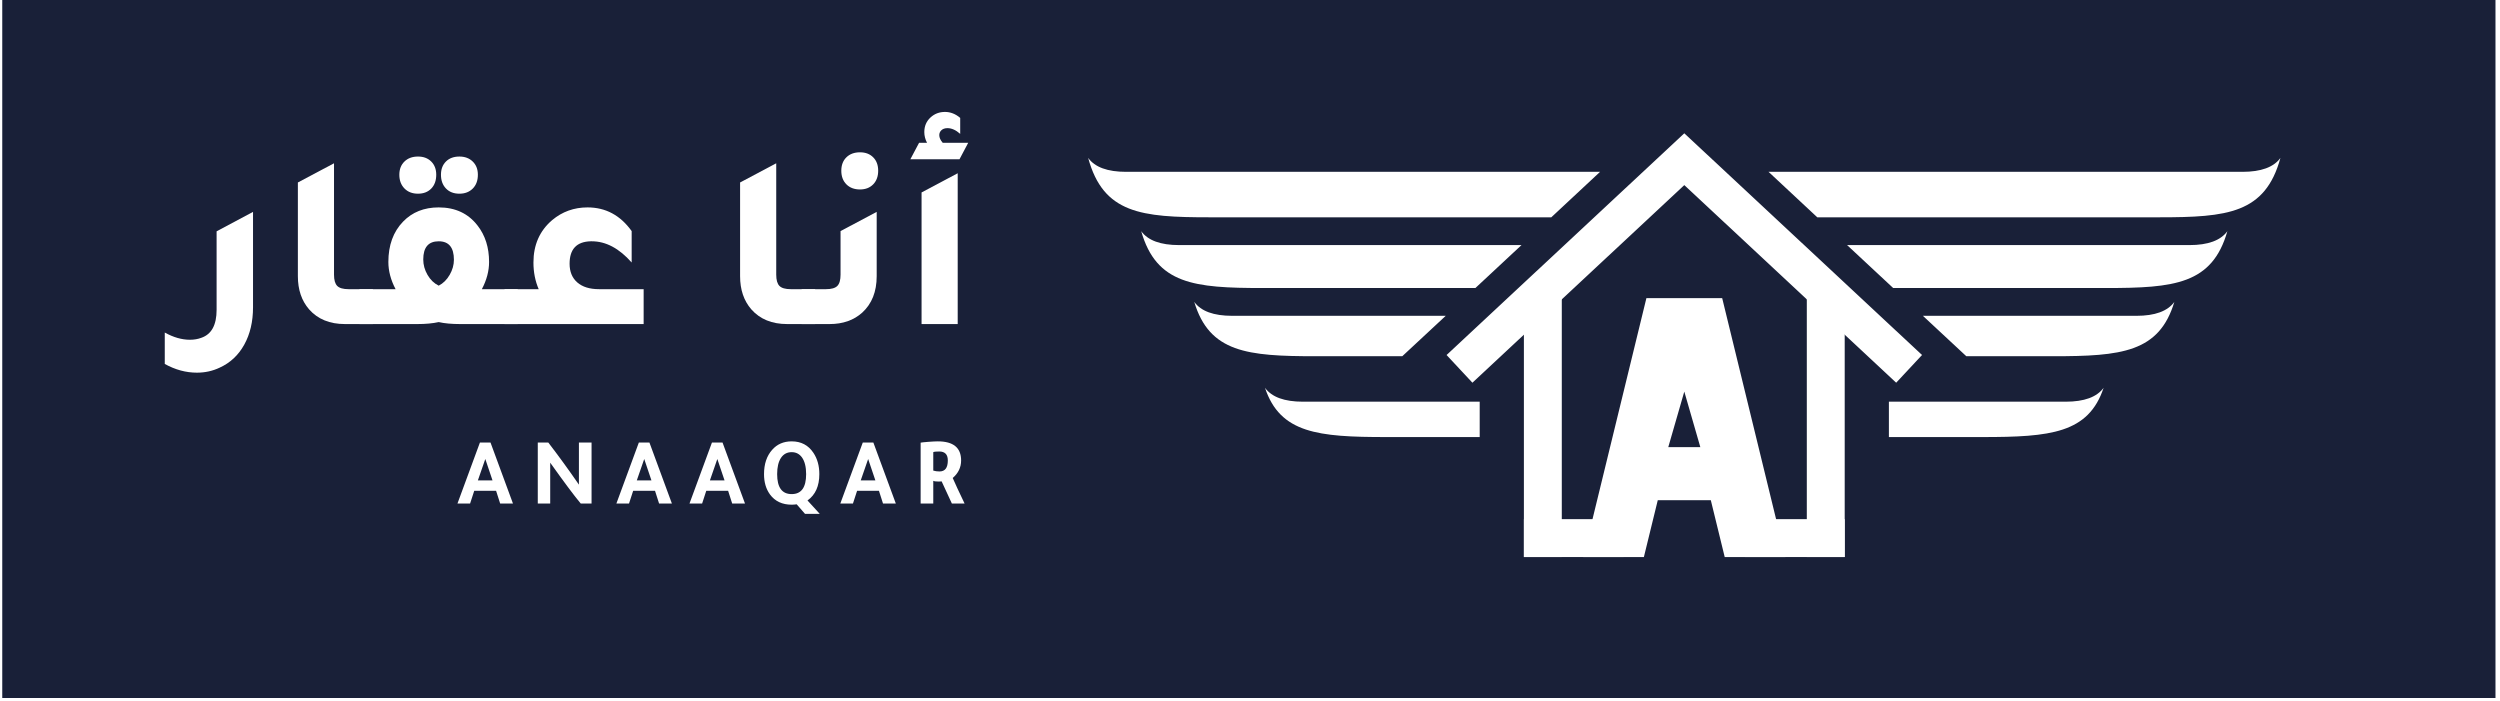
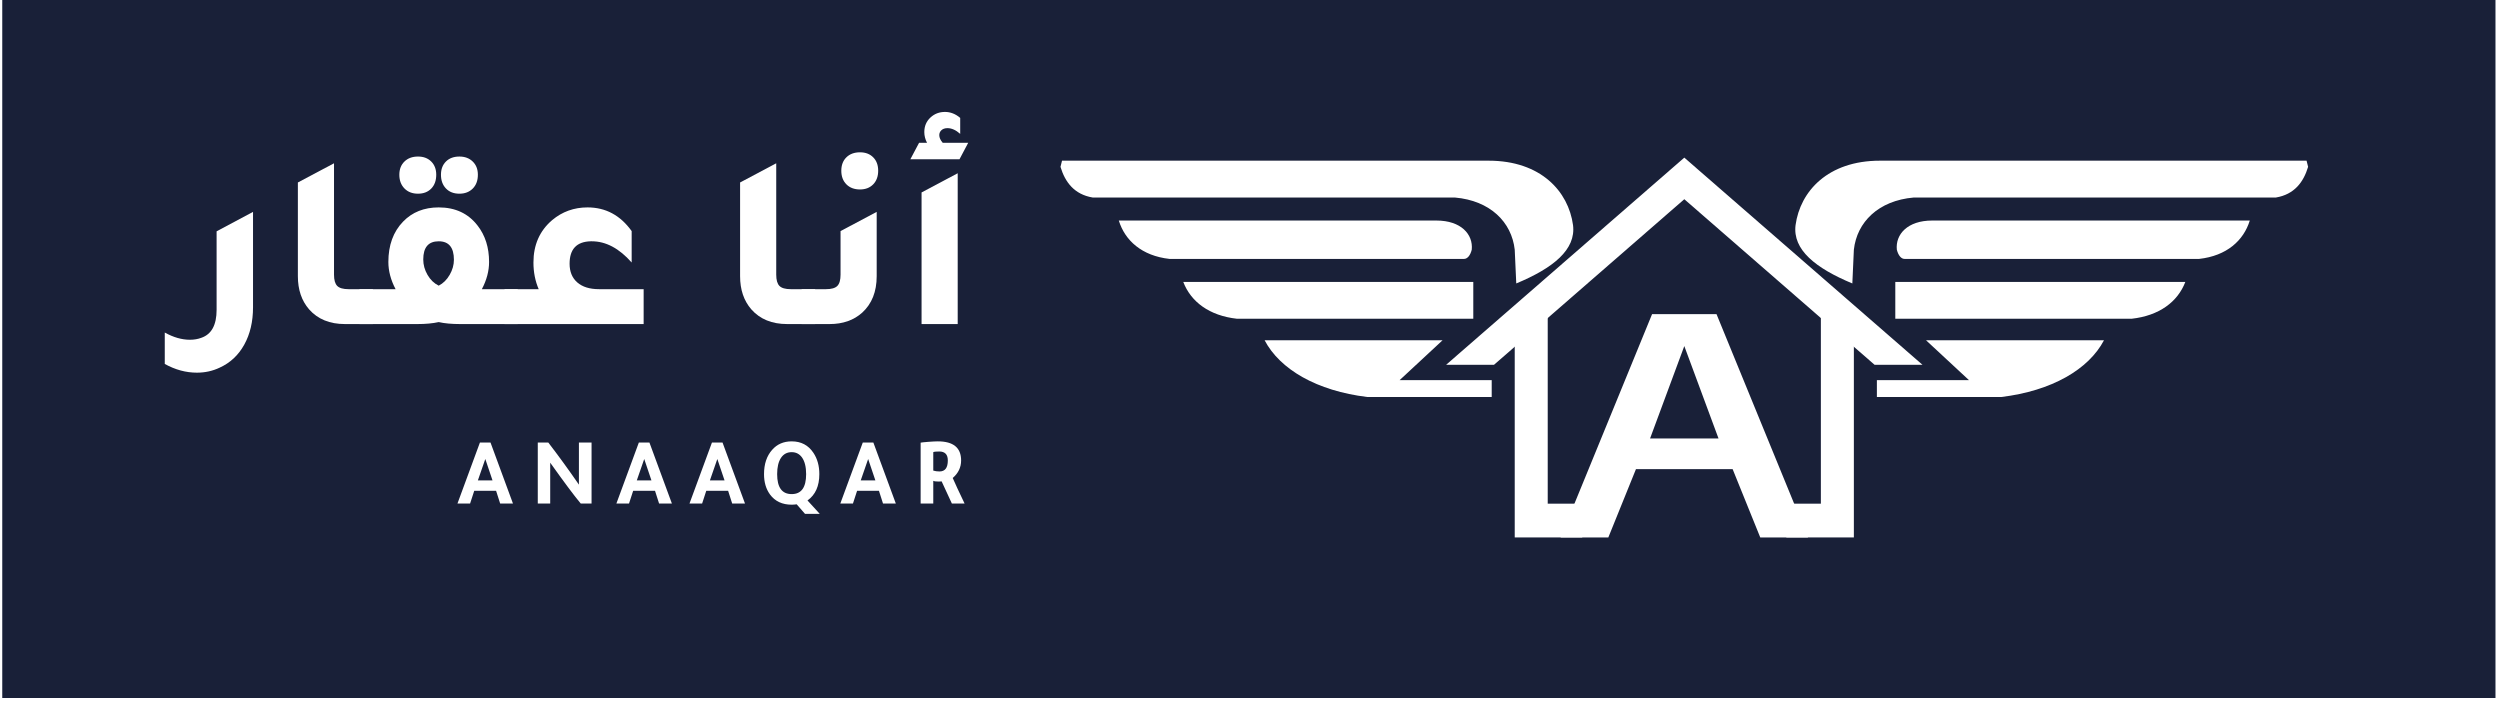
<svg xmlns="http://www.w3.org/2000/svg" xmlns:xlink="http://www.w3.org/1999/xlink" width="1125.12" height="315.12" viewBox="0 0 1125.12 315.12">
  <defs>
    <g>
      <g id="glyph-0-0">
        <path d="M 32.203 -7.516 C 32.203 -1.086 30.891 4.5 28.266 9.25 C 25.648 14 21.953 17.457 17.172 19.625 C 14.023 21.125 10.617 21.875 6.953 21.875 C 2.016 21.875 -2.805 20.566 -7.516 17.953 L -7.516 3.812 C -3.629 5.977 0.145 7.062 3.812 7.062 C 5.688 7.062 7.406 6.766 8.969 6.172 C 13.531 4.598 15.812 0.41 15.812 -6.391 L 15.812 -41.734 L 32.203 -50.484 Z M 32.203 -7.516 " />
      </g>
      <g id="glyph-0-1">
        <path d="M 31.297 0 C 24.422 0 19.035 -2.207 15.141 -6.625 C 11.773 -10.508 10.094 -15.484 10.094 -21.547 L 10.094 -63.719 L 26.359 -72.359 L 26.359 -22.219 C 26.359 -19.82 26.844 -18.133 27.812 -17.156 C 28.789 -16.188 30.477 -15.703 32.875 -15.703 L 43.859 -15.703 L 43.859 0 Z M 31.297 0 " />
      </g>
      <g id="glyph-0-2">
        <path d="M 23.328 -58.672 C 20.785 -58.672 18.75 -59.457 17.219 -61.031 C 15.688 -62.602 14.922 -64.66 14.922 -67.203 C 14.922 -69.672 15.688 -71.648 17.219 -73.141 C 18.75 -74.641 20.785 -75.391 23.328 -75.391 C 25.797 -75.391 27.781 -74.641 29.281 -73.141 C 30.781 -71.648 31.531 -69.672 31.531 -67.203 C 31.531 -64.586 30.781 -62.508 29.281 -60.969 C 27.781 -59.438 25.797 -58.672 23.328 -58.672 Z M 41.953 -58.672 C 39.41 -58.672 37.391 -59.457 35.891 -61.031 C 34.398 -62.602 33.656 -64.66 33.656 -67.203 C 33.656 -69.672 34.398 -71.648 35.891 -73.141 C 37.391 -74.641 39.41 -75.391 41.953 -75.391 C 44.422 -75.391 46.422 -74.641 47.953 -73.141 C 49.492 -71.648 50.266 -69.672 50.266 -67.203 C 50.266 -64.586 49.492 -62.508 47.953 -60.969 C 46.422 -59.438 44.422 -58.672 41.953 -58.672 Z M 52.062 -15.703 L 68.203 -15.703 L 68.203 0 L 42.297 0 C 38.484 0 35.266 -0.297 32.641 -0.891 C 29.953 -0.297 26.738 0 23 0 L -3.031 0 L -3.031 -15.703 L 13.234 -15.703 C 11.066 -19.816 9.984 -23.895 9.984 -27.938 C 9.984 -35.488 12.191 -41.547 16.609 -46.109 C 20.723 -50.367 26.066 -52.5 32.641 -52.5 C 40.117 -52.5 45.953 -49.77 50.141 -44.312 C 53.586 -39.895 55.312 -34.438 55.312 -27.938 C 55.312 -23.895 54.227 -19.816 52.062 -15.703 Z M 32.641 -17.281 C 34.66 -18.32 36.305 -19.945 37.578 -22.156 C 38.848 -24.363 39.484 -26.625 39.484 -28.938 C 39.484 -34.477 37.203 -37.25 32.641 -37.25 C 28.004 -37.25 25.688 -34.52 25.688 -29.062 C 25.688 -26.664 26.32 -24.363 27.594 -22.156 C 28.863 -19.945 30.547 -18.32 32.641 -17.281 Z M 32.641 -17.281 " />
      </g>
      <g id="glyph-0-3">
        <path d="M 59.578 -15.703 L 59.578 0 L -3.031 0 L -3.031 -15.703 L 12.344 -15.703 C 10.77 -19.367 9.984 -23.367 9.984 -27.703 C 9.984 -35.641 12.789 -42 18.406 -46.781 C 22.957 -50.594 28.266 -52.5 34.328 -52.5 C 42.484 -52.5 49.102 -48.945 54.188 -41.844 L 54.188 -27.703 C 48.57 -34.066 42.586 -37.25 36.234 -37.25 C 36.16 -37.25 36.086 -37.25 36.016 -37.25 L 35.781 -37.25 C 29.426 -37.094 26.25 -33.727 26.25 -27.156 C 26.25 -23.562 27.406 -20.754 29.719 -18.734 C 32.039 -16.711 35.297 -15.703 39.484 -15.703 Z M 59.578 -15.703 " />
      </g>
      <g id="glyph-0-4">
</g>
      <g id="glyph-0-5">
        <path d="M 23.219 -60.578 C 20.676 -60.578 18.641 -61.344 17.109 -62.875 C 15.578 -64.414 14.812 -66.457 14.812 -69 C 14.812 -71.539 15.578 -73.555 17.109 -75.047 C 18.641 -76.547 20.676 -77.297 23.219 -77.297 C 25.688 -77.297 27.664 -76.547 29.156 -75.047 C 30.656 -73.555 31.406 -71.539 31.406 -69 C 31.406 -66.457 30.656 -64.414 29.156 -62.875 C 27.664 -61.344 25.688 -60.578 23.219 -60.578 Z M -3.031 0 L -3.031 -15.703 L 7.969 -15.703 C 10.363 -15.703 12.047 -16.188 13.016 -17.156 C 13.984 -18.133 14.469 -19.82 14.469 -22.219 L 14.469 -41.844 L 30.734 -50.484 L 30.734 -21.547 C 30.734 -14.586 28.566 -9.125 24.234 -5.156 C 20.422 -1.719 15.52 0 9.531 0 Z M -3.031 0 " />
      </g>
      <g id="glyph-0-6">
        <path d="M 5.047 -74.156 L 8.969 -81.562 L 12.562 -81.562 C 11.738 -83.133 11.328 -84.742 11.328 -86.391 C 11.328 -89.078 12.266 -91.281 14.141 -93 C 15.93 -94.645 18.098 -95.469 20.641 -95.469 C 23.109 -95.469 25.391 -94.57 27.484 -92.781 L 27.484 -85.594 C 25.535 -87.312 23.629 -88.172 21.766 -88.172 C 20.566 -88.172 19.629 -87.836 18.953 -87.172 C 18.359 -86.566 18.062 -85.852 18.062 -85.031 C 18.062 -83.914 18.582 -82.758 19.625 -81.562 L 31.078 -81.562 L 27.156 -74.156 Z M 10.094 0 L 10.094 -59.234 L 26.359 -67.875 L 26.359 0 Z M 10.094 0 " />
      </g>
      <g id="glyph-1-0">
        <path d="M 10.328 -27.453 L 15.094 -27.453 L 25.203 0 L 19.438 0 C 18.938 -1.445 18.328 -3.352 17.609 -5.719 L 7.766 -5.719 C 7.359 -4.426 6.738 -2.52 5.906 0 L 0.219 0 Z M 12.75 -20.047 C 11.938 -17.754 10.82 -14.539 9.406 -10.406 L 16 -10.406 C 14.645 -14.395 13.562 -17.609 12.75 -20.047 Z M 12.75 -20.047 " />
      </g>
      <g id="glyph-1-1">
        <path d="M 9.062 -18.391 L 9.062 0 L 3.469 0 L 3.469 -27.453 L 8.203 -27.453 C 12.828 -21.441 17.422 -15.125 21.984 -8.5 L 21.984 -27.453 L 27.672 -27.453 L 27.672 0 L 22.812 0 C 20.094 -3.207 15.508 -9.336 9.062 -18.391 Z M 9.062 -18.391 " />
      </g>
      <g id="glyph-1-2">
        <path d="M 16.438 0.344 C 15.625 0.457 14.875 0.516 14.188 0.516 C 9.938 0.516 6.68 -1.016 4.422 -4.078 C 2.629 -6.535 1.734 -9.586 1.734 -13.234 C 1.734 -17.773 2.945 -21.414 5.375 -24.156 C 7.602 -26.707 10.539 -27.984 14.188 -27.984 C 18.406 -27.984 21.656 -26.273 23.938 -22.859 C 25.727 -20.203 26.625 -16.992 26.625 -13.234 C 26.625 -7.848 24.848 -3.898 21.297 -1.391 C 22.973 0.492 24.812 2.504 26.812 4.641 L 20.172 4.641 Z M 14.188 -4.25 C 18.52 -4.25 20.688 -7.242 20.688 -13.234 C 20.688 -16.473 20.066 -18.973 18.828 -20.734 C 17.672 -22.328 16.125 -23.125 14.188 -23.125 C 12.102 -23.125 10.488 -22.254 9.344 -20.516 C 8.207 -18.773 7.641 -16.348 7.641 -13.234 C 7.641 -7.242 9.82 -4.25 14.188 -4.25 Z M 14.188 -4.25 " />
      </g>
      <g id="glyph-1-3">
        <path d="M 3.469 0 L 3.469 -27.406 C 3.875 -27.5 5.016 -27.617 6.891 -27.766 C 8.773 -27.91 10.207 -27.984 11.188 -27.984 C 18.188 -27.984 21.688 -25.117 21.688 -19.391 C 21.688 -16.297 20.426 -13.664 17.906 -11.5 C 18.945 -9.094 20.727 -5.258 23.25 0 L 17.531 0 C 16.102 -3.094 14.566 -6.414 12.922 -9.969 C 12.609 -9.914 12.176 -9.891 11.625 -9.891 C 10.352 -9.891 9.531 -10.004 9.156 -10.234 L 9.156 0 Z M 9.156 -23.125 L 9.156 -14.828 C 10.02 -14.566 10.957 -14.438 11.969 -14.438 C 14.457 -14.438 15.703 -16.086 15.703 -19.391 C 15.703 -22.078 14.414 -23.422 11.844 -23.422 C 10.363 -23.422 9.469 -23.32 9.156 -23.125 Z M 9.156 -23.125 " />
      </g>
    </g>
    <clipPath id="clip-0">
      <path clip-rule="nonzero" d="M 1.129 0 L 1123 0 L 1123 314.242 L 1.129 314.242 Z M 1.129 0 " />
    </clipPath>
    <clipPath id="clip-1">
      <path clip-rule="nonzero" d="M 1.129 0 L 1122.996 0 L 1122.996 314.121 L 1.129 314.121 Z M 1.129 0 " />
    </clipPath>
-     <clipPath id="clip-2">
-       <path clip-rule="nonzero" d="M 473.809 54.598 L 1042.219 54.598 L 1042.219 259.523 L 473.809 259.523 Z M 473.809 54.598 " />
-     </clipPath>
-     <clipPath id="clip-3">
-       <path clip-rule="nonzero" d="M 685 125 L 831 125 L 831 259.523 L 685 259.523 Z M 685 125 " />
-     </clipPath>
  </defs>
  <g clip-path="url(#clip-0)">
    <path fill-rule="nonzero" fill="rgb(9.799%, 12.549%, 21.959%)" fill-opacity="1" d="M 1.129 0 L 1122.996 0 L 1122.996 314.121 L 1.129 314.121 Z M 1.129 0 " />
  </g>
  <g clip-path="url(#clip-1)">
    <path fill-rule="nonzero" fill="rgb(9.799%, 12.549%, 21.959%)" fill-opacity="1" d="M 1.129 0 L 1122.996 0 L 1122.996 314.121 L 1.129 314.121 Z M 1.129 0 " />
  </g>
-   <path fill-rule="nonzero" fill="rgb(100%, 100%, 100%)" fill-opacity="1" d="M 720.102 77.332 L 506.781 77.332 C 498.445 77.332 492.762 75.25 489.73 71.082 C 496.551 96.09 513.602 97.797 544.297 97.797 L 698.16 97.797 Z M 684.746 110.301 L 530.652 110.301 C 522.316 110.301 516.633 108.215 513.602 104.047 C 520.422 127.922 537.477 129.625 568.168 129.625 L 664 129.625 Z M 650.645 142.133 L 554.527 142.133 C 546.191 142.133 540.508 140.047 537.477 135.879 C 544.297 158.613 561.348 160.32 592.043 160.32 L 631.09 160.32 Z M 665.934 180.781 L 586.359 180.781 C 578.02 180.781 572.336 178.699 569.305 174.531 C 576.125 194.992 593.18 196.699 623.871 196.699 L 665.934 196.699 Z M 665.934 180.781 " />
-   <path fill-rule="nonzero" fill="rgb(100%, 100%, 100%)" fill-opacity="1" d="M 795.926 77.332 L 1009.246 77.332 C 1017.582 77.332 1023.266 75.25 1026.297 71.082 C 1019.477 96.09 1002.426 97.797 971.73 97.797 L 817.867 97.797 Z M 831.281 110.301 L 985.375 110.301 C 993.711 110.301 999.395 108.215 1002.426 104.047 C 995.605 127.922 978.555 129.625 947.859 129.625 L 852.027 129.625 Z M 865.387 142.133 L 961.5 142.133 C 969.836 142.133 975.523 140.047 978.555 135.879 C 971.73 158.613 954.68 160.32 923.988 160.32 L 884.938 160.32 Z M 850.094 180.781 L 929.672 180.781 C 938.008 180.781 943.691 178.699 946.723 174.531 C 939.902 194.992 922.852 196.699 892.156 196.699 L 850.094 196.699 Z M 850.094 180.781 " />
-   <path fill-rule="evenodd" fill="rgb(100%, 100%, 100%)" fill-opacity="1" d="M 712.543 250.695 L 740.961 134.172 L 775.066 134.172 L 803.484 250.695 L 776.203 250.695 L 769.949 225.117 L 746.078 225.117 L 739.824 250.695 Z M 758.016 176.234 L 750.797 201.246 L 765.234 201.246 Z M 758.016 176.234 " />
-   <g clip-path="url(#clip-2)">
-     <path fill="none" stroke-width="30" stroke-linecap="butt" stroke-linejoin="miter" stroke="rgb(100%, 100%, 100%)" stroke-opacity="1" stroke-miterlimit="10" d="M 322.001 196 L 500.003 29.998 L 677.997 196 " transform="matrix(0.5684, 0, 0, 0.5684, 473.8143, 54.59753)" />
-   </g>
-   <g clip-path="url(#clip-3)">
-     <path fill="none" stroke-width="30" stroke-linecap="butt" stroke-linejoin="miter" stroke="rgb(100%, 100%, 100%)" stroke-opacity="1" stroke-miterlimit="10" d="M 387.997 139.997 L 387.997 345 M 612.002 139.997 L 612.002 345 " transform="matrix(0.5684, 0, 0, 0.5684, 473.8143, 54.59753)" />
-   </g>
-   <path fill="none" stroke-width="30" stroke-linecap="butt" stroke-linejoin="miter" stroke="rgb(100%, 100%, 100%)" stroke-opacity="1" stroke-miterlimit="10" d="M 373.001 329.997 L 451.999 329.997 M 547.999 329.997 L 626.997 329.997 " transform="matrix(0.5684, 0, 0, 0.5684, 473.8143, 54.59753)" />
+   <path fill-rule="nonzero" fill="rgb(100%, 100%, 100%)" fill-opacity="1" d="M 477.961 72.316 L 669.957 72.316 C 693.441 72.316 705.871 86.133 707.941 101.324 C 709.324 112.375 698.965 120.664 682.391 127.57 L 681.699 112.375 C 680.316 99.945 670.648 90.273 654.766 88.895 L 491.773 88.895 C 483.488 87.512 479.344 81.988 477.27 75.082 Z M 503.516 99.254 L 646.477 99.254 C 657.527 99.254 663.051 105.469 662.359 112.375 C 661.672 115.137 660.289 116.52 658.906 116.52 L 526.305 116.52 C 513.875 115.137 506.277 108.23 503.516 99.254 Z M 532.523 126.879 L 663.051 126.879 L 663.051 143.453 L 556.695 143.453 C 544.262 142.074 535.977 135.855 532.523 126.879 Z M 569.125 153.121 L 649.238 153.121 L 629.902 171.078 L 671.34 171.078 L 671.34 178.676 L 615.398 178.676 C 592.605 175.914 576.031 166.246 569.125 153.121 Z M 569.125 153.121 " />
+   <path fill-rule="nonzero" fill="rgb(100%, 100%, 100%)" fill-opacity="1" d="M 1038.066 72.316 L 846.07 72.316 C 822.59 72.316 810.156 86.133 808.086 101.324 C 806.703 112.375 817.062 120.664 833.641 127.57 L 834.328 112.375 C 835.711 99.945 845.379 90.273 861.266 88.895 L 1024.254 88.895 C 1032.543 87.512 1036.688 81.988 1038.758 75.082 Z M 1012.512 99.254 L 869.551 99.254 C 858.5 99.254 852.977 105.469 853.668 112.375 C 854.359 115.137 855.738 116.52 857.121 116.52 L 989.723 116.52 C 1002.152 115.137 1009.75 108.23 1012.512 99.254 Z M 983.508 126.879 L 852.977 126.879 L 852.977 143.453 L 959.336 143.453 C 971.766 142.074 980.055 135.855 983.508 126.879 Z M 946.902 153.121 L 866.789 153.121 L 886.129 171.078 L 844.688 171.078 L 844.688 178.676 L 900.629 178.676 C 923.422 175.914 939.996 166.246 946.902 153.121 Z M 946.902 153.121 " />
+   <path fill-rule="nonzero" fill="rgb(100%, 100%, 100%)" fill-opacity="1" d="M 758.016 70.938 L 865.199 164.172 L 843.652 164.172 L 758.016 89.652 L 672.375 164.172 L 650.828 164.172 Z M 758.016 70.938 " />
+   <path fill-rule="nonzero" fill="rgb(100%, 100%, 100%)" fill-opacity="1" d="M 681.699 138.621 L 696.547 138.621 L 696.547 241.871 L 681.699 241.871 Z M 819.48 138.621 L 834.328 138.621 L 834.328 241.871 L 819.48 241.871 Z M 681.699 226.676 L 712.086 226.676 L 712.086 241.871 L 681.699 241.871 Z M 803.941 226.676 L 834.328 226.676 L 834.328 241.871 L 803.941 241.871 Z M 803.941 226.676 " />
+   <path fill-rule="evenodd" fill="rgb(100%, 100%, 100%)" fill-opacity="1" d="M 743.512 141.383 L 772.516 141.383 L 813.68 241.871 L 792.199 241.871 L 779.77 211.137 L 736.258 211.137 L 723.828 241.871 L 702.348 241.871 Z M 758.016 155.746 L 773.414 197.324 L 742.613 197.324 Z M 758.016 155.746 " />
  <g fill="rgb(100%, 100%, 100%)" fill-opacity="1">
    <use xlink:href="#glyph-0-0" x="81.669" y="145.843" />
  </g>
  <g fill="rgb(100%, 100%, 100%)" fill-opacity="1">
    <use xlink:href="#glyph-0-1" x="123.963" y="145.843" />
  </g>
  <g fill="rgb(100%, 100%, 100%)" fill-opacity="1">
    <use xlink:href="#glyph-0-2" x="164.799" y="145.843" />
  </g>
  <g fill="rgb(100%, 100%, 100%)" fill-opacity="1">
    <use xlink:href="#glyph-0-3" x="230.092" y="145.843" />
  </g>
  <g fill="rgb(100%, 100%, 100%)" fill-opacity="1">
    <use xlink:href="#glyph-0-4" x="295.272" y="145.843" />
  </g>
  <g fill="rgb(100%, 100%, 100%)" fill-opacity="1">
    <use xlink:href="#glyph-0-1" x="322.982" y="145.843" />
  </g>
  <g fill="rgb(100%, 100%, 100%)" fill-opacity="1">
    <use xlink:href="#glyph-0-5" x="363.818" y="145.843" />
  </g>
  <g fill="rgb(100%, 100%, 100%)" fill-opacity="1">
    <use xlink:href="#glyph-0-6" x="404.654" y="145.843" />
  </g>
  <g fill="rgb(100%, 100%, 100%)" fill-opacity="1">
    <use xlink:href="#glyph-1-0" x="205.658" y="226.617" />
  </g>
  <g fill="rgb(100%, 100%, 100%)" fill-opacity="1">
    <use xlink:href="#glyph-1-1" x="238.557" y="226.617" />
  </g>
  <g fill="rgb(100%, 100%, 100%)" fill-opacity="1">
    <use xlink:href="#glyph-1-0" x="277.183" y="226.617" />
  </g>
  <g fill="rgb(100%, 100%, 100%)" fill-opacity="1">
    <use xlink:href="#glyph-1-0" x="310.082" y="226.617" />
  </g>
  <g fill="rgb(100%, 100%, 100%)" fill-opacity="1">
    <use xlink:href="#glyph-1-2" x="342.113" y="226.617" />
  </g>
  <g fill="rgb(100%, 100%, 100%)" fill-opacity="1">
    <use xlink:href="#glyph-1-0" x="377.962" y="226.617" />
  </g>
  <g fill="rgb(100%, 100%, 100%)" fill-opacity="1">
    <use xlink:href="#glyph-1-3" x="410.861" y="226.617" />
  </g>
</svg>
